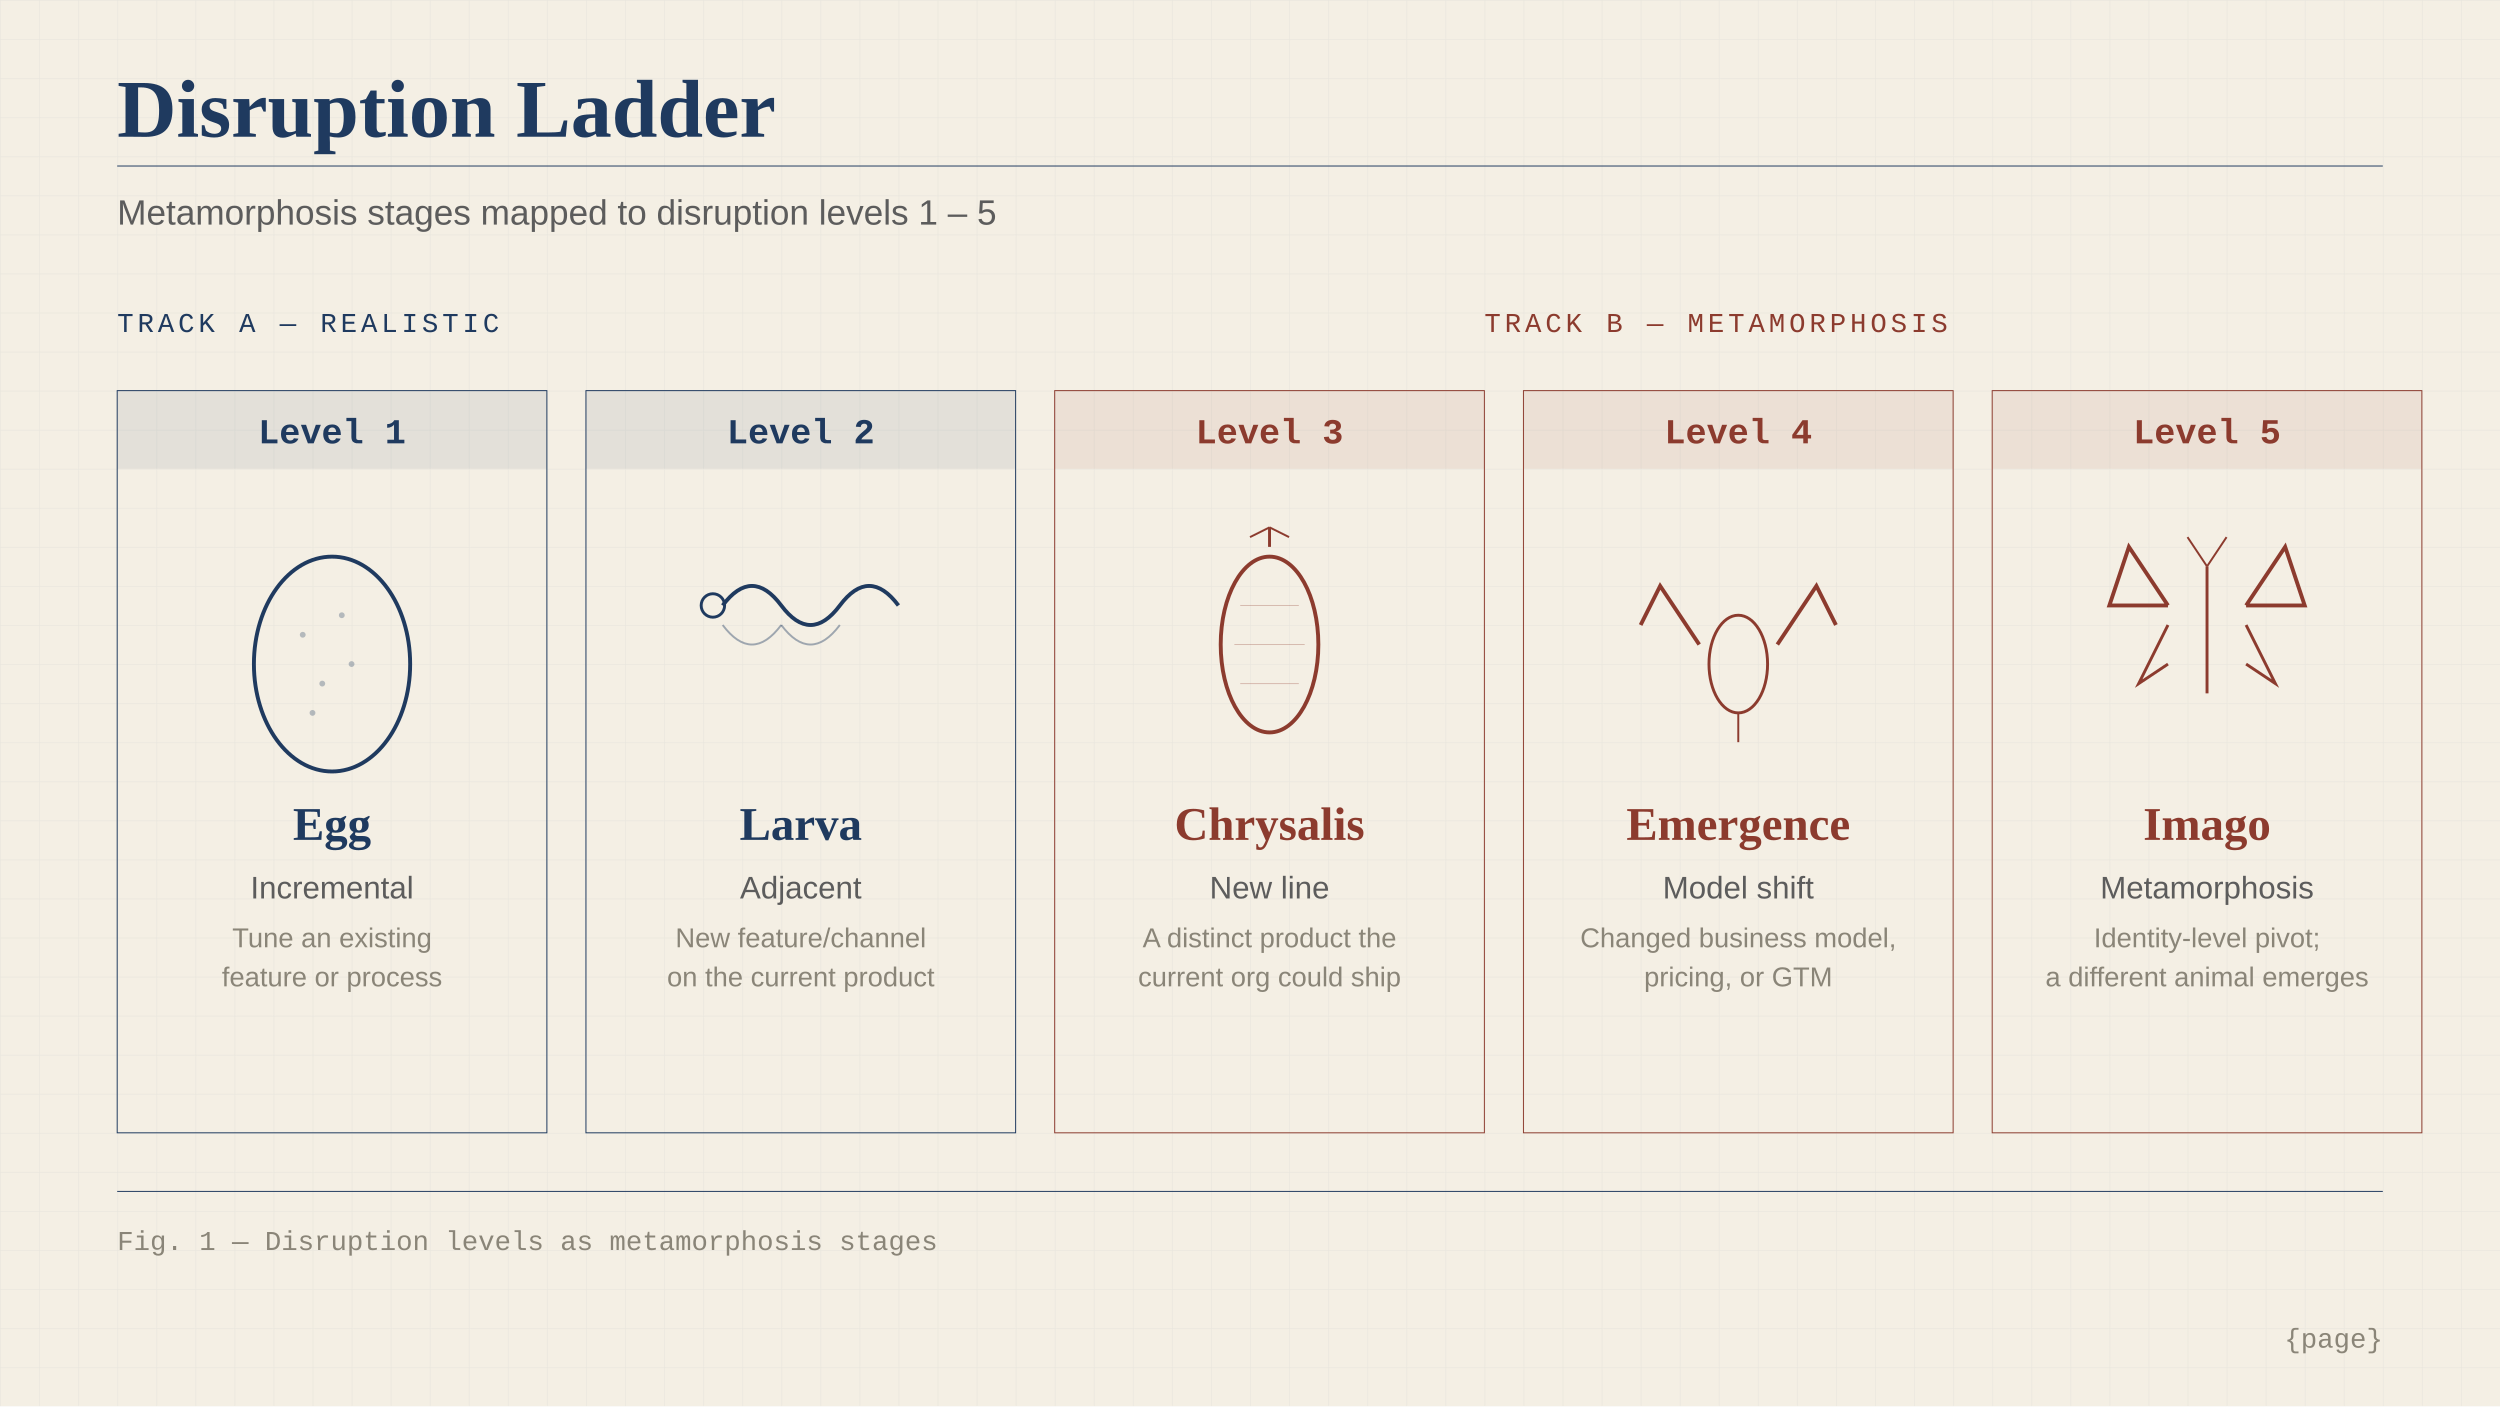
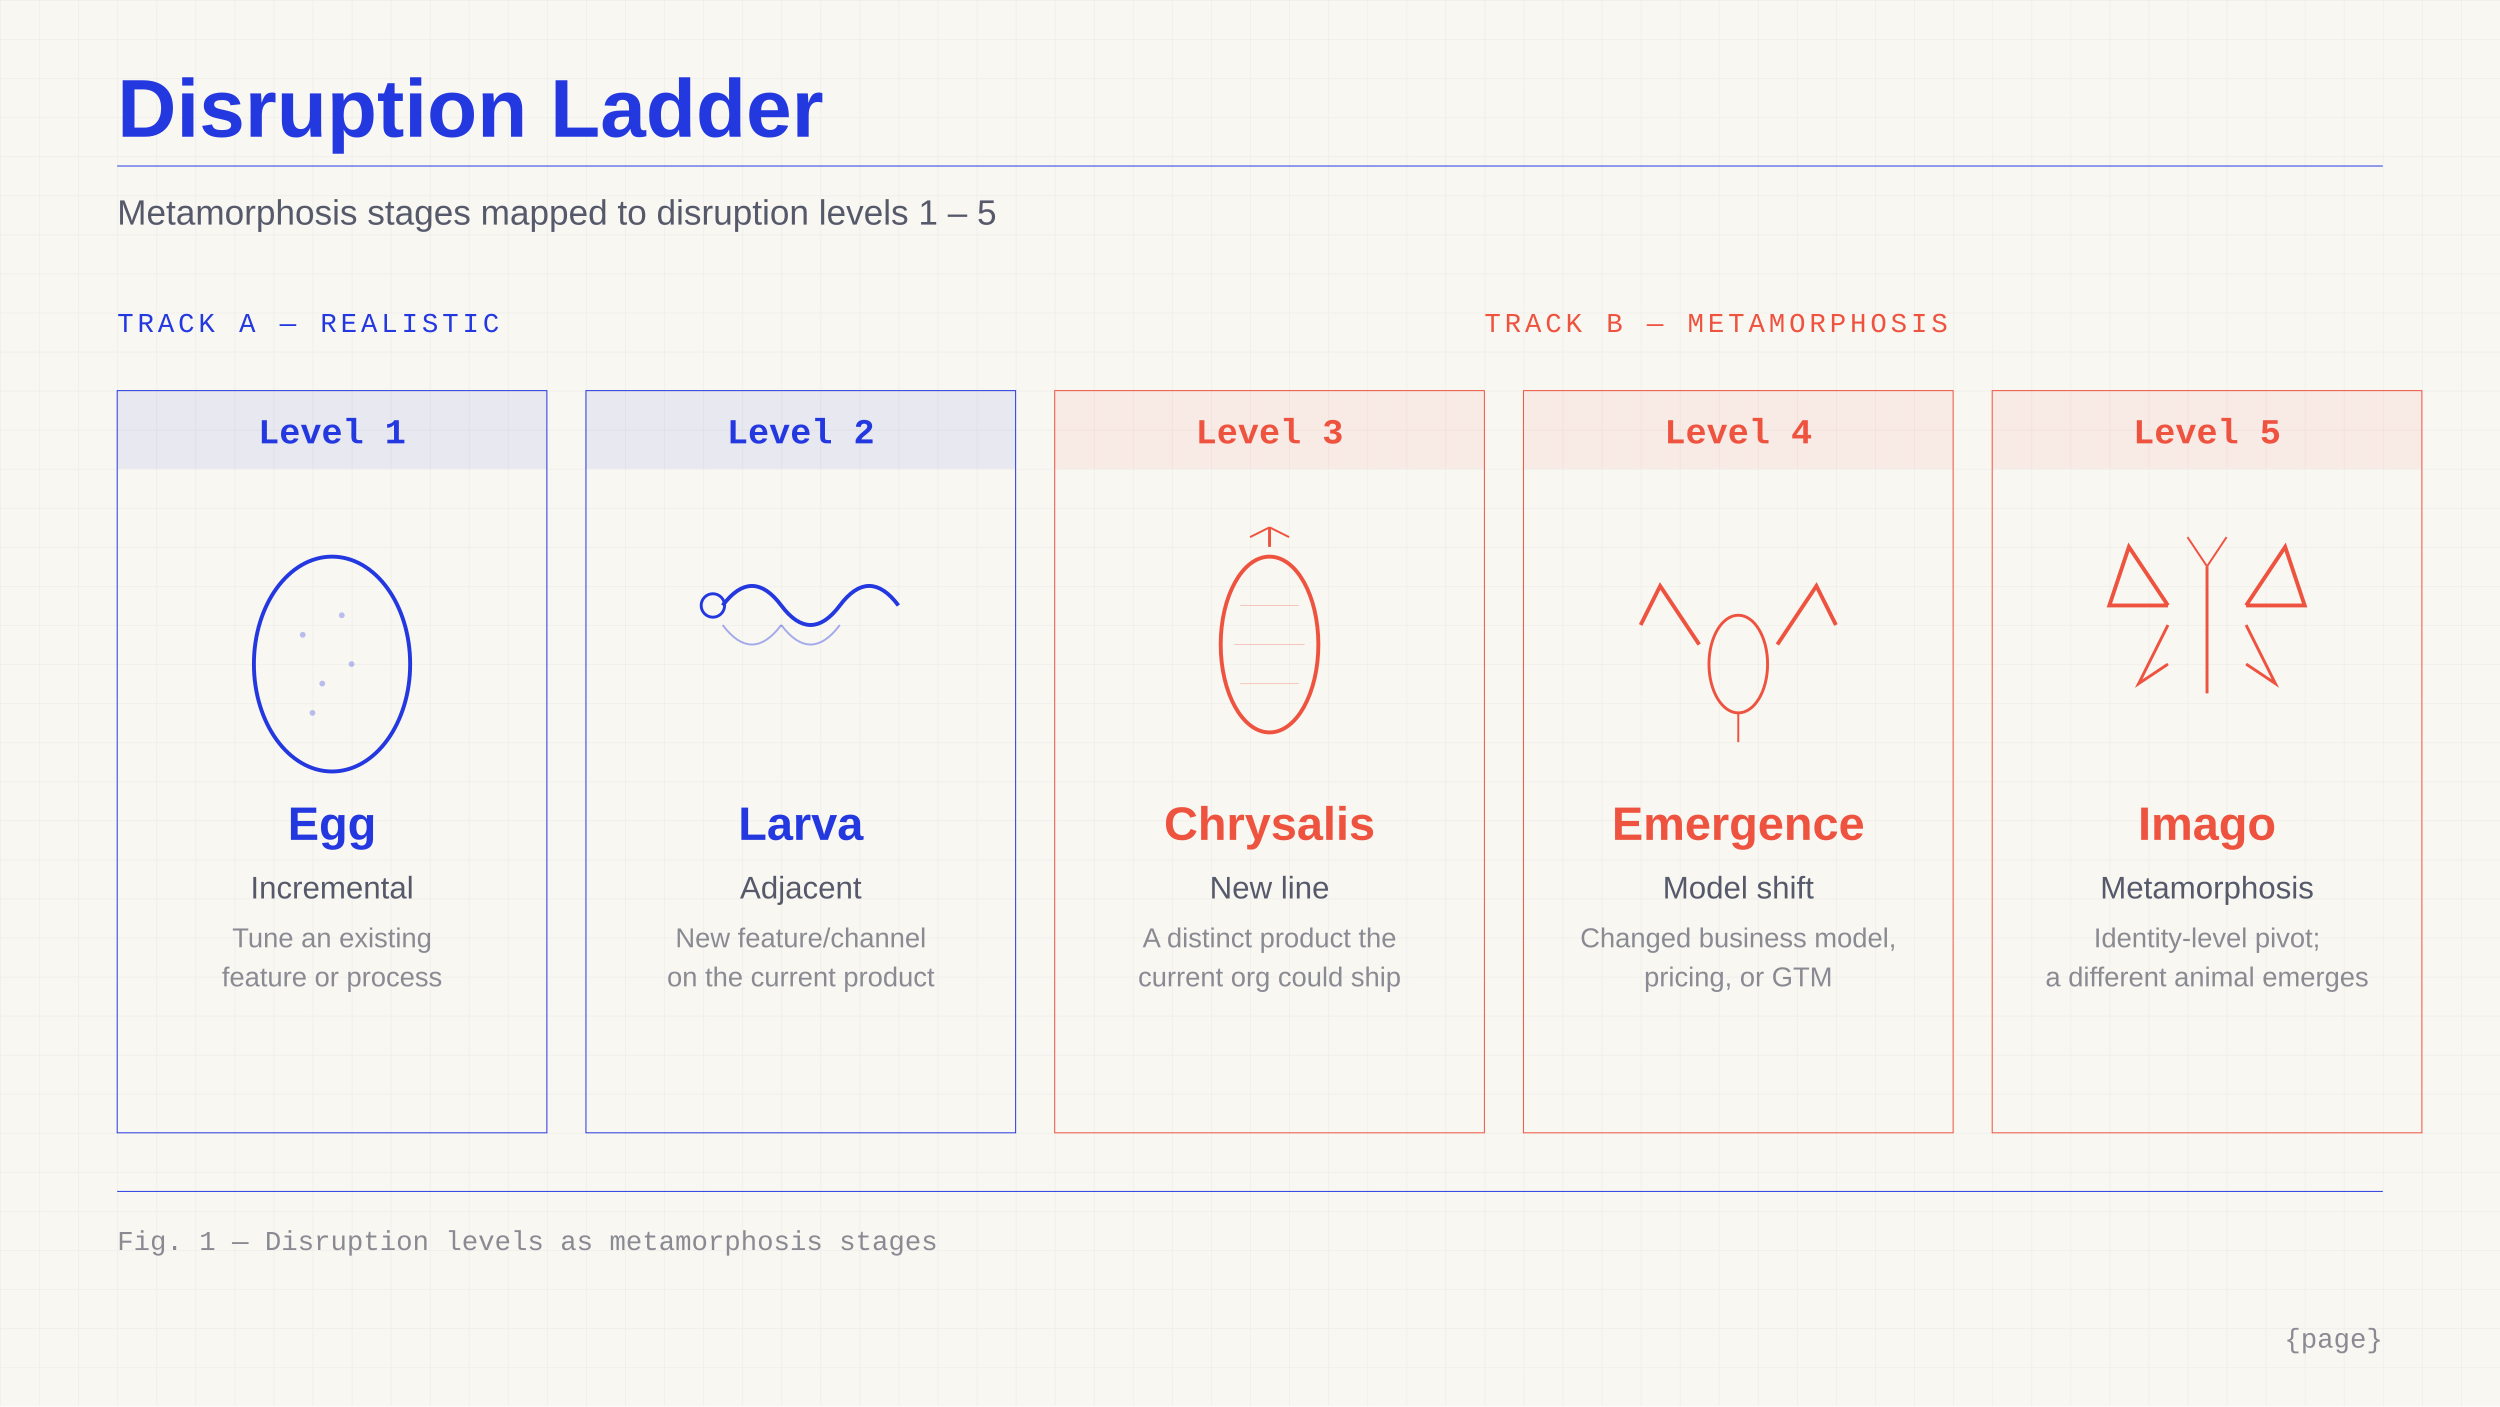
<svg xmlns="http://www.w3.org/2000/svg" viewBox="0 0 1280 720">
-   <rect width="1280" height="720" fill="#f4efe4" />
+   <rect width="1280" height="720" fill="#F9F7F2" />
  <defs>
    <pattern id="grid" width="20" height="20" patternUnits="userSpaceOnUse">
-       <path d="M 20 0 L 0 0 0 20" fill="none" stroke="#1f3a5f" stroke-opacity="0.06" stroke-width="0.5" />
+       <path d="M 20 0 L 0 0 0 20" fill="none" stroke="#1B1F2A" stroke-opacity="0.06" stroke-width="0.5" />
    </pattern>
  </defs>
  <rect width="1280" height="720" fill="url(#grid)" />
-   <text x="60" y="70" font-family="Georgia, 'Times New Roman', serif" font-size="42" font-weight="700" fill="#1f3a5f">Disruption Ladder</text>
-   <line x1="60" y1="85" x2="1220" y2="85" stroke="#1f3a5f" stroke-width="0.5" />
-   <text x="60" y="115" font-family="Arial, Helvetica, sans-serif" font-size="18" fill="#5c5c5c">Metamorphosis stages mapped to disruption levels 1 – 5</text>
-   <text x="60" y="170" font-family="Consolas, 'Courier New', monospace" font-size="14" fill="#1f3a5f" letter-spacing="2">TRACK A — REALISTIC</text>
-   <text x="760" y="170" font-family="Consolas, 'Courier New', monospace" font-size="14" fill="#8c3b2e" letter-spacing="2">TRACK B — METAMORPHOSIS</text>
-   <rect x="60" y="200" width="220" height="380" rx="0" fill="none" stroke="#1f3a5f" stroke-width="0.5" />
-   <rect x="60" y="200" width="220" height="40" fill="#1f3a5f" fill-opacity="0.08" />
-   <text x="170" y="227" font-family="Consolas, 'Courier New', monospace" font-size="18" font-weight="700" fill="#1f3a5f" text-anchor="middle">Level 1</text>
-   <ellipse cx="170" cy="340" rx="40" ry="55" fill="none" stroke="#1f3a5f" stroke-width="2" />
-   <circle cx="155" cy="325" r="1.5" fill="#1f3a5f" fill-opacity="0.3" />
-   <circle cx="175" cy="315" r="1.5" fill="#1f3a5f" fill-opacity="0.3" />
-   <circle cx="165" cy="350" r="1.5" fill="#1f3a5f" fill-opacity="0.3" />
-   <circle cx="180" cy="340" r="1.5" fill="#1f3a5f" fill-opacity="0.3" />
-   <circle cx="160" cy="365" r="1.5" fill="#1f3a5f" fill-opacity="0.3" />
-   <text x="170" y="430" font-family="Georgia, 'Times New Roman', serif" font-size="24" font-weight="700" fill="#1f3a5f" text-anchor="middle">Egg</text>
-   <text x="170" y="460" font-family="Arial, Helvetica, sans-serif" font-size="16" fill="#5c5c5c" text-anchor="middle">Incremental</text>
-   <text x="170" y="485" font-family="Arial, Helvetica, sans-serif" font-size="14" fill="#8a8578" text-anchor="middle">Tune an existing</text>
-   <text x="170" y="505" font-family="Arial, Helvetica, sans-serif" font-size="14" fill="#8a8578" text-anchor="middle">feature or process</text>
-   <rect x="300" y="200" width="220" height="380" rx="0" fill="none" stroke="#1f3a5f" stroke-width="0.5" />
-   <rect x="300" y="200" width="220" height="40" fill="#1f3a5f" fill-opacity="0.08" />
-   <text x="410" y="227" font-family="Consolas, 'Courier New', monospace" font-size="18" font-weight="700" fill="#1f3a5f" text-anchor="middle">Level 2</text>
-   <path d="M 370,310 Q 385,290 400,310 Q 415,330 430,310 Q 445,290 460,310" fill="none" stroke="#1f3a5f" stroke-width="2" />
-   <circle cx="365" cy="310" r="6" fill="none" stroke="#1f3a5f" stroke-width="1.5" />
-   <path d="M 370,320 Q 385,340 400,320" fill="none" stroke="#1f3a5f" stroke-width="1" stroke-opacity="0.4" />
-   <path d="M 400,320 Q 415,340 430,320" fill="none" stroke="#1f3a5f" stroke-width="1" stroke-opacity="0.4" />
-   <text x="410" y="430" font-family="Georgia, 'Times New Roman', serif" font-size="24" font-weight="700" fill="#1f3a5f" text-anchor="middle">Larva</text>
-   <text x="410" y="460" font-family="Arial, Helvetica, sans-serif" font-size="16" fill="#5c5c5c" text-anchor="middle">Adjacent</text>
-   <text x="410" y="485" font-family="Arial, Helvetica, sans-serif" font-size="14" fill="#8a8578" text-anchor="middle">New feature/channel</text>
-   <text x="410" y="505" font-family="Arial, Helvetica, sans-serif" font-size="14" fill="#8a8578" text-anchor="middle">on the current product</text>
-   <rect x="540" y="200" width="220" height="380" rx="0" fill="none" stroke="#8c3b2e" stroke-width="0.5" />
-   <rect x="540" y="200" width="220" height="40" fill="#8c3b2e" fill-opacity="0.08" />
-   <text x="650" y="227" font-family="Consolas, 'Courier New', monospace" font-size="18" font-weight="700" fill="#8c3b2e" text-anchor="middle">Level 3</text>
-   <ellipse cx="650" cy="330" rx="25" ry="45" fill="none" stroke="#8c3b2e" stroke-width="2" />
-   <line x1="650" y1="280" x2="650" y2="270" stroke="#8c3b2e" stroke-width="1.5" />
-   <line x1="640" y1="275" x2="650" y2="270" stroke="#8c3b2e" stroke-width="1" />
-   <line x1="660" y1="275" x2="650" y2="270" stroke="#8c3b2e" stroke-width="1" />
-   <line x1="635" y1="310" x2="665" y2="310" stroke="#8c3b2e" stroke-width="0.5" stroke-opacity="0.3" />
-   <line x1="632" y1="330" x2="668" y2="330" stroke="#8c3b2e" stroke-width="0.5" stroke-opacity="0.3" />
-   <line x1="635" y1="350" x2="665" y2="350" stroke="#8c3b2e" stroke-width="0.5" stroke-opacity="0.3" />
-   <text x="650" y="430" font-family="Georgia, 'Times New Roman', serif" font-size="24" font-weight="700" fill="#8c3b2e" text-anchor="middle">Chrysalis</text>
-   <text x="650" y="460" font-family="Arial, Helvetica, sans-serif" font-size="16" fill="#5c5c5c" text-anchor="middle">New line</text>
-   <text x="650" y="485" font-family="Arial, Helvetica, sans-serif" font-size="14" fill="#8a8578" text-anchor="middle">A distinct product the</text>
-   <text x="650" y="505" font-family="Arial, Helvetica, sans-serif" font-size="14" fill="#8a8578" text-anchor="middle">current org could ship</text>
-   <rect x="780" y="200" width="220" height="380" rx="0" fill="none" stroke="#8c3b2e" stroke-width="0.5" />
-   <rect x="780" y="200" width="220" height="40" fill="#8c3b2e" fill-opacity="0.08" />
-   <text x="890" y="227" font-family="Consolas, 'Courier New', monospace" font-size="18" font-weight="700" fill="#8c3b2e" text-anchor="middle">Level 4</text>
-   <path d="M 870,330 L 850,300 L 840,320" fill="none" stroke="#8c3b2e" stroke-width="2" />
-   <path d="M 910,330 L 930,300 L 940,320" fill="none" stroke="#8c3b2e" stroke-width="2" />
-   <ellipse cx="890" cy="340" rx="15" ry="25" fill="none" stroke="#8c3b2e" stroke-width="1.5" />
-   <line x1="890" y1="365" x2="890" y2="380" stroke="#8c3b2e" stroke-width="1" />
-   <text x="890" y="430" font-family="Georgia, 'Times New Roman', serif" font-size="24" font-weight="700" fill="#8c3b2e" text-anchor="middle">Emergence</text>
-   <text x="890" y="460" font-family="Arial, Helvetica, sans-serif" font-size="16" fill="#5c5c5c" text-anchor="middle">Model shift</text>
-   <text x="890" y="485" font-family="Arial, Helvetica, sans-serif" font-size="14" fill="#8a8578" text-anchor="middle">Changed business model,</text>
-   <text x="890" y="505" font-family="Arial, Helvetica, sans-serif" font-size="14" fill="#8a8578" text-anchor="middle">pricing, or GTM</text>
-   <rect x="1020" y="200" width="220" height="380" rx="0" fill="none" stroke="#8c3b2e" stroke-width="0.5" />
-   <rect x="1020" y="200" width="220" height="40" fill="#8c3b2e" fill-opacity="0.08" />
-   <text x="1130" y="227" font-family="Consolas, 'Courier New', monospace" font-size="18" font-weight="700" fill="#8c3b2e" text-anchor="middle">Level 5</text>
-   <path d="M 1110,310 L 1090,280 L 1080,310 L 1110,310" fill="none" stroke="#8c3b2e" stroke-width="2" />
-   <path d="M 1150,310 L 1170,280 L 1180,310 L 1150,310" fill="none" stroke="#8c3b2e" stroke-width="2" />
-   <path d="M 1110,320 L 1095,350 L 1110,340" fill="none" stroke="#8c3b2e" stroke-width="1.5" />
-   <path d="M 1150,320 L 1165,350 L 1150,340" fill="none" stroke="#8c3b2e" stroke-width="1.5" />
-   <line x1="1130" y1="290" x2="1130" y2="355" stroke="#8c3b2e" stroke-width="1.5" />
-   <line x1="1130" y1="290" x2="1120" y2="275" stroke="#8c3b2e" stroke-width="1" />
-   <line x1="1130" y1="290" x2="1140" y2="275" stroke="#8c3b2e" stroke-width="1" />
-   <text x="1130" y="430" font-family="Georgia, 'Times New Roman', serif" font-size="24" font-weight="700" fill="#8c3b2e" text-anchor="middle">Imago</text>
-   <text x="1130" y="460" font-family="Arial, Helvetica, sans-serif" font-size="16" fill="#5c5c5c" text-anchor="middle">Metamorphosis</text>
-   <text x="1130" y="485" font-family="Arial, Helvetica, sans-serif" font-size="14" fill="#8a8578" text-anchor="middle">Identity-level pivot;</text>
-   <text x="1130" y="505" font-family="Arial, Helvetica, sans-serif" font-size="14" fill="#8a8578" text-anchor="middle">a different animal emerges</text>
-   <line x1="60" y1="610" x2="1220" y2="610" stroke="#1f3a5f" stroke-width="0.5" />
-   <text x="60" y="640" font-family="Consolas, 'Courier New', monospace" font-size="14" fill="#8a8578">Fig. 1 — Disruption levels as metamorphosis stages</text>
-   <text x="1220" y="690" font-family="Consolas, 'Courier New', monospace" font-size="14" fill="#8a8578" text-anchor="end">{page}</text>
+   <text x="60" y="70" font-family="'Arial Black', 'Helvetica Neue', Arial, sans-serif" font-size="42" font-weight="700" fill="#2438E0">Disruption Ladder</text>
+   <line x1="60" y1="85" x2="1220" y2="85" stroke="#2438E0" stroke-width="0.5" />
+   <text x="60" y="115" font-family="Arial, Helvetica, sans-serif" font-size="18" fill="#55596A">Metamorphosis stages mapped to disruption levels 1 – 5</text>
+   <text x="60" y="170" font-family="Consolas, 'Courier New', monospace" font-size="14" fill="#2438E0" letter-spacing="2">TRACK A — REALISTIC</text>
+   <text x="760" y="170" font-family="Consolas, 'Courier New', monospace" font-size="14" fill="#EE5340" letter-spacing="2">TRACK B — METAMORPHOSIS</text>
+   <rect x="60" y="200" width="220" height="380" rx="0" fill="none" stroke="#2438E0" stroke-width="0.5" />
+   <rect x="60" y="200" width="220" height="40" fill="#2438E0" fill-opacity="0.08" />
+   <text x="170" y="227" font-family="Consolas, 'Courier New', monospace" font-size="18" font-weight="700" fill="#2438E0" text-anchor="middle">Level 1</text>
+   <ellipse cx="170" cy="340" rx="40" ry="55" fill="none" stroke="#2438E0" stroke-width="2" />
+   <circle cx="155" cy="325" r="1.5" fill="#2438E0" fill-opacity="0.3" />
+   <circle cx="175" cy="315" r="1.5" fill="#2438E0" fill-opacity="0.3" />
+   <circle cx="165" cy="350" r="1.5" fill="#2438E0" fill-opacity="0.3" />
+   <circle cx="180" cy="340" r="1.5" fill="#2438E0" fill-opacity="0.3" />
+   <circle cx="160" cy="365" r="1.5" fill="#2438E0" fill-opacity="0.3" />
+   <text x="170" y="430" font-family="'Arial Black', 'Helvetica Neue', Arial, sans-serif" font-size="24" font-weight="700" fill="#2438E0" text-anchor="middle">Egg</text>
+   <text x="170" y="460" font-family="Arial, Helvetica, sans-serif" font-size="16" fill="#55596A" text-anchor="middle">Incremental</text>
+   <text x="170" y="485" font-family="Arial, Helvetica, sans-serif" font-size="14" fill="#8A8A93" text-anchor="middle">Tune an existing</text>
+   <text x="170" y="505" font-family="Arial, Helvetica, sans-serif" font-size="14" fill="#8A8A93" text-anchor="middle">feature or process</text>
+   <rect x="300" y="200" width="220" height="380" rx="0" fill="none" stroke="#2438E0" stroke-width="0.5" />
+   <rect x="300" y="200" width="220" height="40" fill="#2438E0" fill-opacity="0.08" />
+   <text x="410" y="227" font-family="Consolas, 'Courier New', monospace" font-size="18" font-weight="700" fill="#2438E0" text-anchor="middle">Level 2</text>
+   <path d="M 370,310 Q 385,290 400,310 Q 415,330 430,310 Q 445,290 460,310" fill="none" stroke="#2438E0" stroke-width="2" />
+   <circle cx="365" cy="310" r="6" fill="none" stroke="#2438E0" stroke-width="1.5" />
+   <path d="M 370,320 Q 385,340 400,320" fill="none" stroke="#2438E0" stroke-width="1" stroke-opacity="0.4" />
+   <path d="M 400,320 Q 415,340 430,320" fill="none" stroke="#2438E0" stroke-width="1" stroke-opacity="0.4" />
+   <text x="410" y="430" font-family="'Arial Black', 'Helvetica Neue', Arial, sans-serif" font-size="24" font-weight="700" fill="#2438E0" text-anchor="middle">Larva</text>
+   <text x="410" y="460" font-family="Arial, Helvetica, sans-serif" font-size="16" fill="#55596A" text-anchor="middle">Adjacent</text>
+   <text x="410" y="485" font-family="Arial, Helvetica, sans-serif" font-size="14" fill="#8A8A93" text-anchor="middle">New feature/channel</text>
+   <text x="410" y="505" font-family="Arial, Helvetica, sans-serif" font-size="14" fill="#8A8A93" text-anchor="middle">on the current product</text>
+   <rect x="540" y="200" width="220" height="380" rx="0" fill="none" stroke="#EE5340" stroke-width="0.5" />
+   <rect x="540" y="200" width="220" height="40" fill="#EE5340" fill-opacity="0.08" />
+   <text x="650" y="227" font-family="Consolas, 'Courier New', monospace" font-size="18" font-weight="700" fill="#EE5340" text-anchor="middle">Level 3</text>
+   <ellipse cx="650" cy="330" rx="25" ry="45" fill="none" stroke="#EE5340" stroke-width="2" />
+   <line x1="650" y1="280" x2="650" y2="270" stroke="#EE5340" stroke-width="1.5" />
+   <line x1="640" y1="275" x2="650" y2="270" stroke="#EE5340" stroke-width="1" />
+   <line x1="660" y1="275" x2="650" y2="270" stroke="#EE5340" stroke-width="1" />
+   <line x1="635" y1="310" x2="665" y2="310" stroke="#EE5340" stroke-width="0.5" stroke-opacity="0.3" />
+   <line x1="632" y1="330" x2="668" y2="330" stroke="#EE5340" stroke-width="0.5" stroke-opacity="0.3" />
+   <line x1="635" y1="350" x2="665" y2="350" stroke="#EE5340" stroke-width="0.5" stroke-opacity="0.3" />
+   <text x="650" y="430" font-family="'Arial Black', 'Helvetica Neue', Arial, sans-serif" font-size="24" font-weight="700" fill="#EE5340" text-anchor="middle">Chrysalis</text>
+   <text x="650" y="460" font-family="Arial, Helvetica, sans-serif" font-size="16" fill="#55596A" text-anchor="middle">New line</text>
+   <text x="650" y="485" font-family="Arial, Helvetica, sans-serif" font-size="14" fill="#8A8A93" text-anchor="middle">A distinct product the</text>
+   <text x="650" y="505" font-family="Arial, Helvetica, sans-serif" font-size="14" fill="#8A8A93" text-anchor="middle">current org could ship</text>
+   <rect x="780" y="200" width="220" height="380" rx="0" fill="none" stroke="#EE5340" stroke-width="0.5" />
+   <rect x="780" y="200" width="220" height="40" fill="#EE5340" fill-opacity="0.08" />
+   <text x="890" y="227" font-family="Consolas, 'Courier New', monospace" font-size="18" font-weight="700" fill="#EE5340" text-anchor="middle">Level 4</text>
+   <path d="M 870,330 L 850,300 L 840,320" fill="none" stroke="#EE5340" stroke-width="2" />
+   <path d="M 910,330 L 930,300 L 940,320" fill="none" stroke="#EE5340" stroke-width="2" />
+   <ellipse cx="890" cy="340" rx="15" ry="25" fill="none" stroke="#EE5340" stroke-width="1.5" />
+   <line x1="890" y1="365" x2="890" y2="380" stroke="#EE5340" stroke-width="1" />
+   <text x="890" y="430" font-family="'Arial Black', 'Helvetica Neue', Arial, sans-serif" font-size="24" font-weight="700" fill="#EE5340" text-anchor="middle">Emergence</text>
+   <text x="890" y="460" font-family="Arial, Helvetica, sans-serif" font-size="16" fill="#55596A" text-anchor="middle">Model shift</text>
+   <text x="890" y="485" font-family="Arial, Helvetica, sans-serif" font-size="14" fill="#8A8A93" text-anchor="middle">Changed business model,</text>
+   <text x="890" y="505" font-family="Arial, Helvetica, sans-serif" font-size="14" fill="#8A8A93" text-anchor="middle">pricing, or GTM</text>
+   <rect x="1020" y="200" width="220" height="380" rx="0" fill="none" stroke="#EE5340" stroke-width="0.5" />
+   <rect x="1020" y="200" width="220" height="40" fill="#EE5340" fill-opacity="0.08" />
+   <text x="1130" y="227" font-family="Consolas, 'Courier New', monospace" font-size="18" font-weight="700" fill="#EE5340" text-anchor="middle">Level 5</text>
+   <path d="M 1110,310 L 1090,280 L 1080,310 L 1110,310" fill="none" stroke="#EE5340" stroke-width="2" />
+   <path d="M 1150,310 L 1170,280 L 1180,310 L 1150,310" fill="none" stroke="#EE5340" stroke-width="2" />
+   <path d="M 1110,320 L 1095,350 L 1110,340" fill="none" stroke="#EE5340" stroke-width="1.5" />
+   <path d="M 1150,320 L 1165,350 L 1150,340" fill="none" stroke="#EE5340" stroke-width="1.5" />
+   <line x1="1130" y1="290" x2="1130" y2="355" stroke="#EE5340" stroke-width="1.5" />
+   <line x1="1130" y1="290" x2="1120" y2="275" stroke="#EE5340" stroke-width="1" />
+   <line x1="1130" y1="290" x2="1140" y2="275" stroke="#EE5340" stroke-width="1" />
+   <text x="1130" y="430" font-family="'Arial Black', 'Helvetica Neue', Arial, sans-serif" font-size="24" font-weight="700" fill="#EE5340" text-anchor="middle">Imago</text>
+   <text x="1130" y="460" font-family="Arial, Helvetica, sans-serif" font-size="16" fill="#55596A" text-anchor="middle">Metamorphosis</text>
+   <text x="1130" y="485" font-family="Arial, Helvetica, sans-serif" font-size="14" fill="#8A8A93" text-anchor="middle">Identity-level pivot;</text>
+   <text x="1130" y="505" font-family="Arial, Helvetica, sans-serif" font-size="14" fill="#8A8A93" text-anchor="middle">a different animal emerges</text>
+   <line x1="60" y1="610" x2="1220" y2="610" stroke="#2438E0" stroke-width="0.5" />
+   <text x="60" y="640" font-family="Consolas, 'Courier New', monospace" font-size="14" fill="#8A8A93">Fig. 1 — Disruption levels as metamorphosis stages</text>
+   <text x="1220" y="690" font-family="Consolas, 'Courier New', monospace" font-size="14" fill="#8A8A93" text-anchor="end">{page}</text>
</svg>
